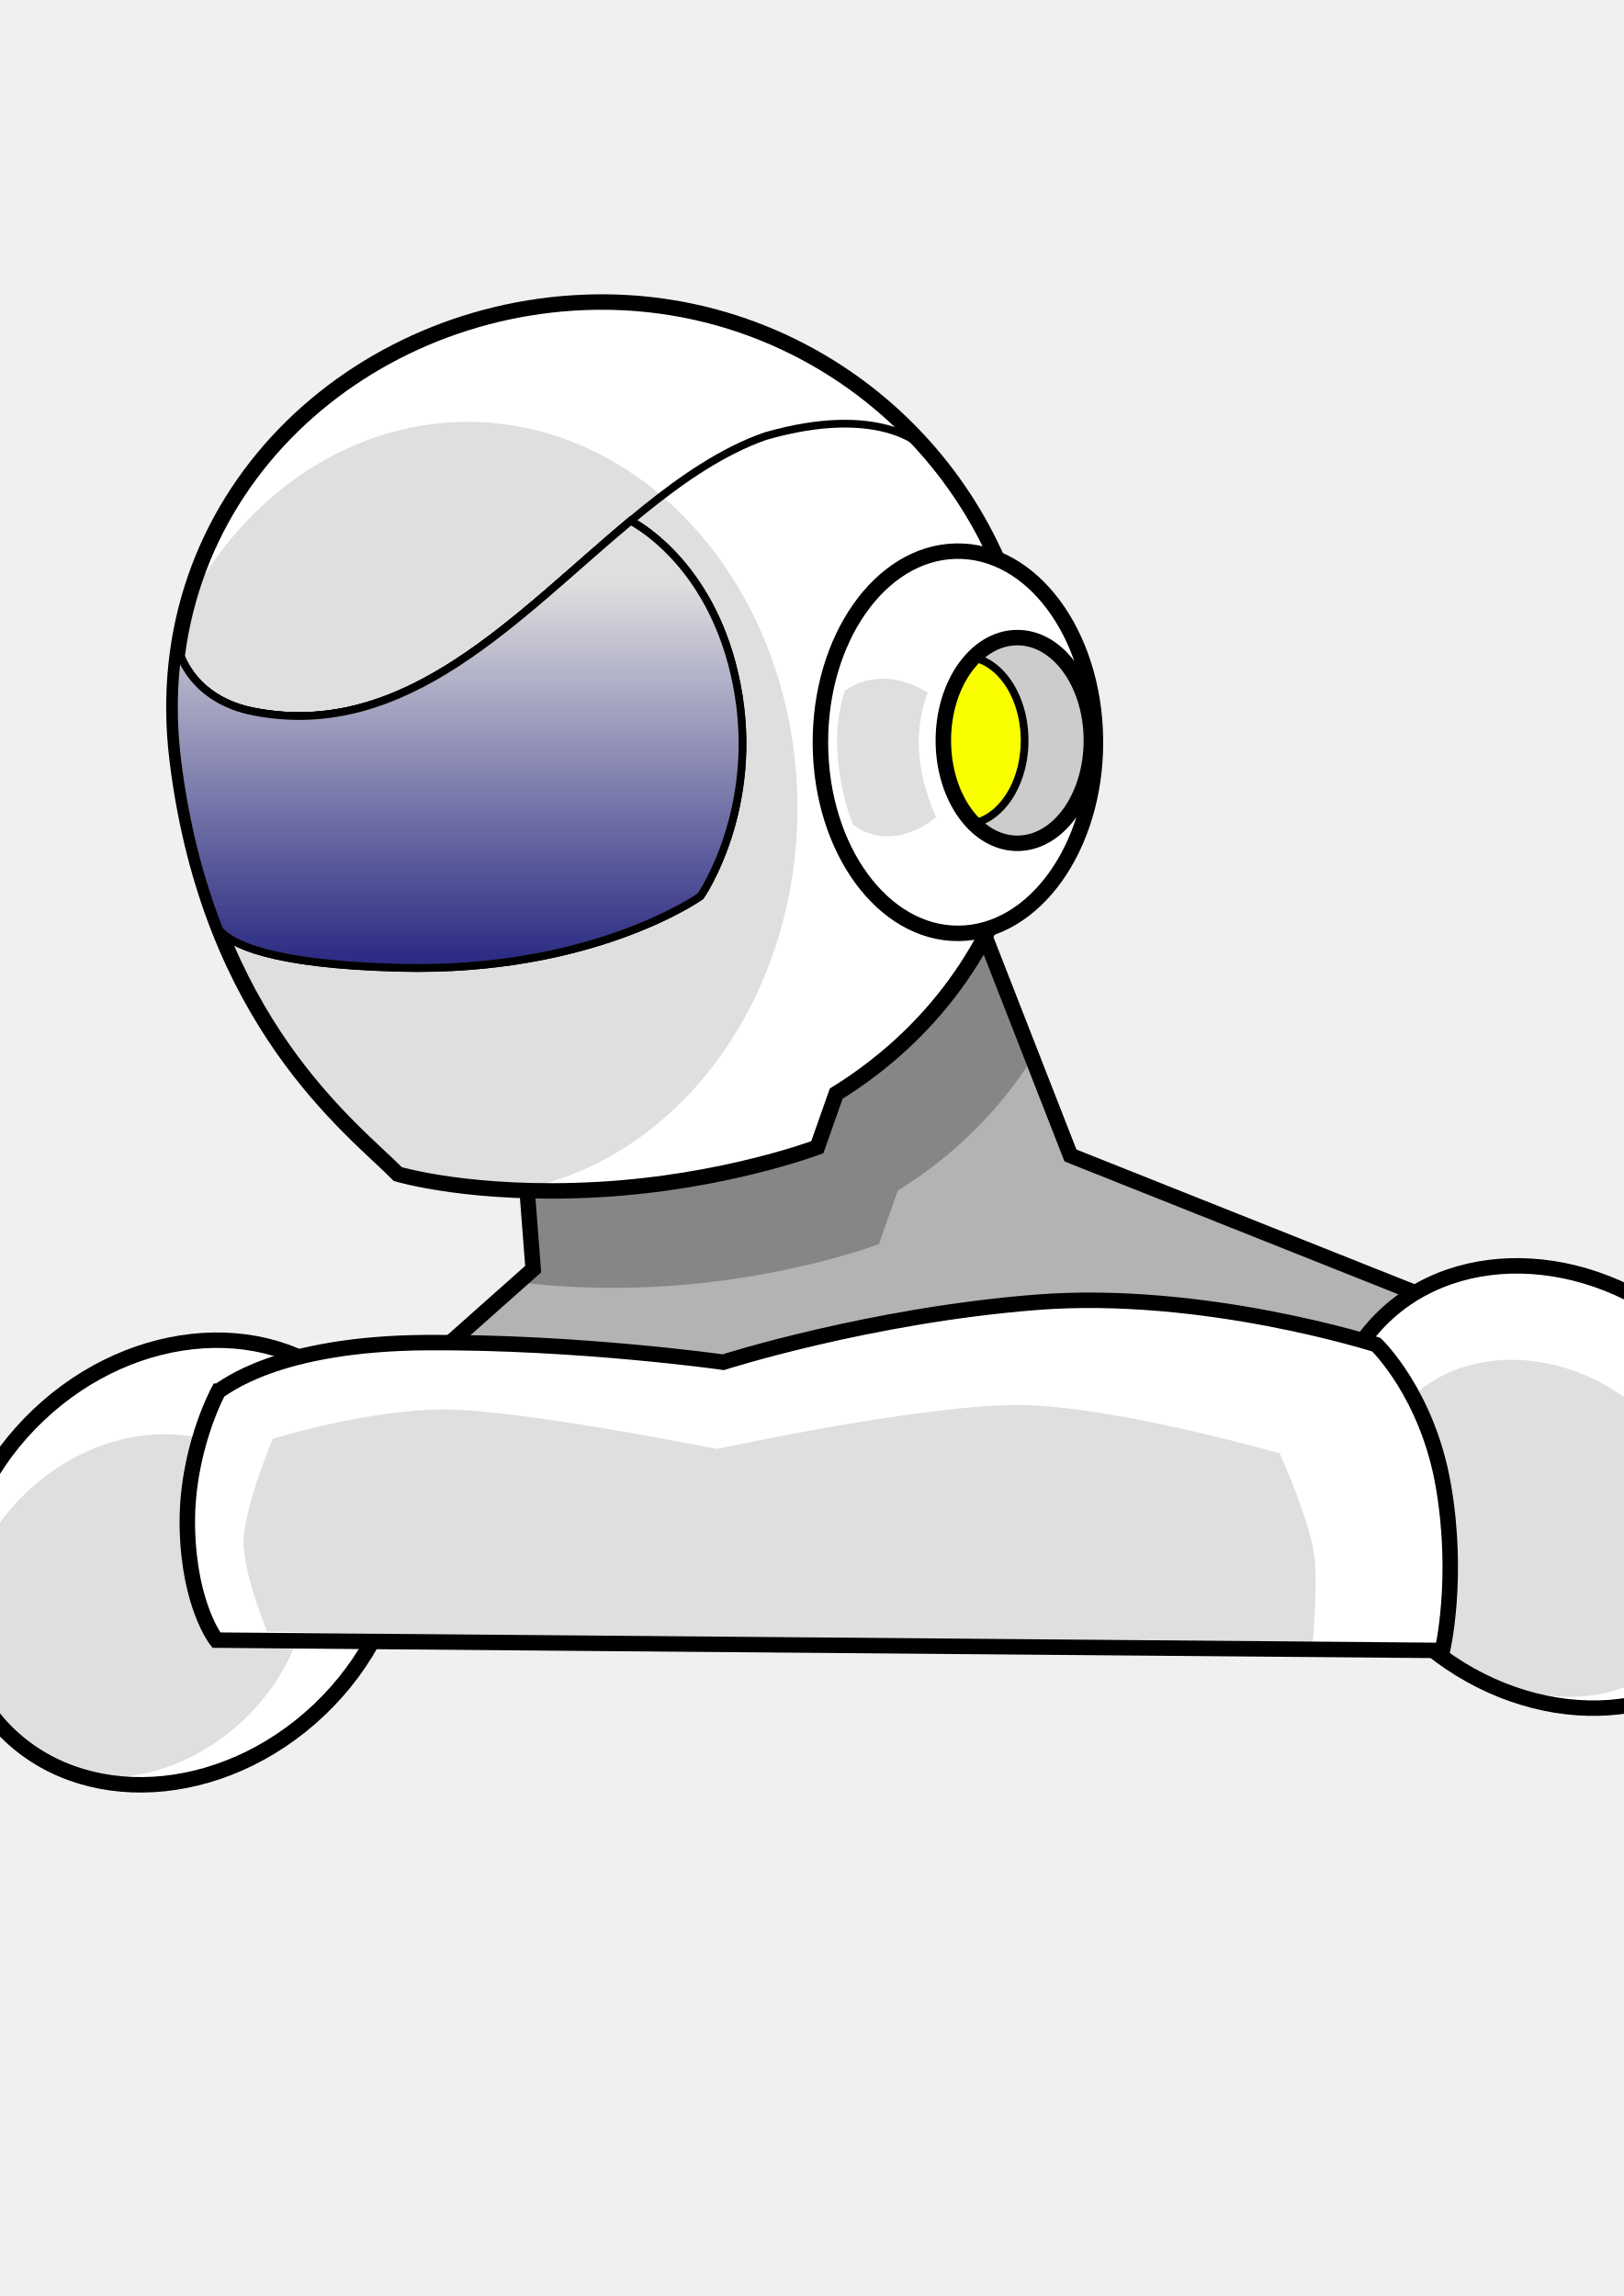
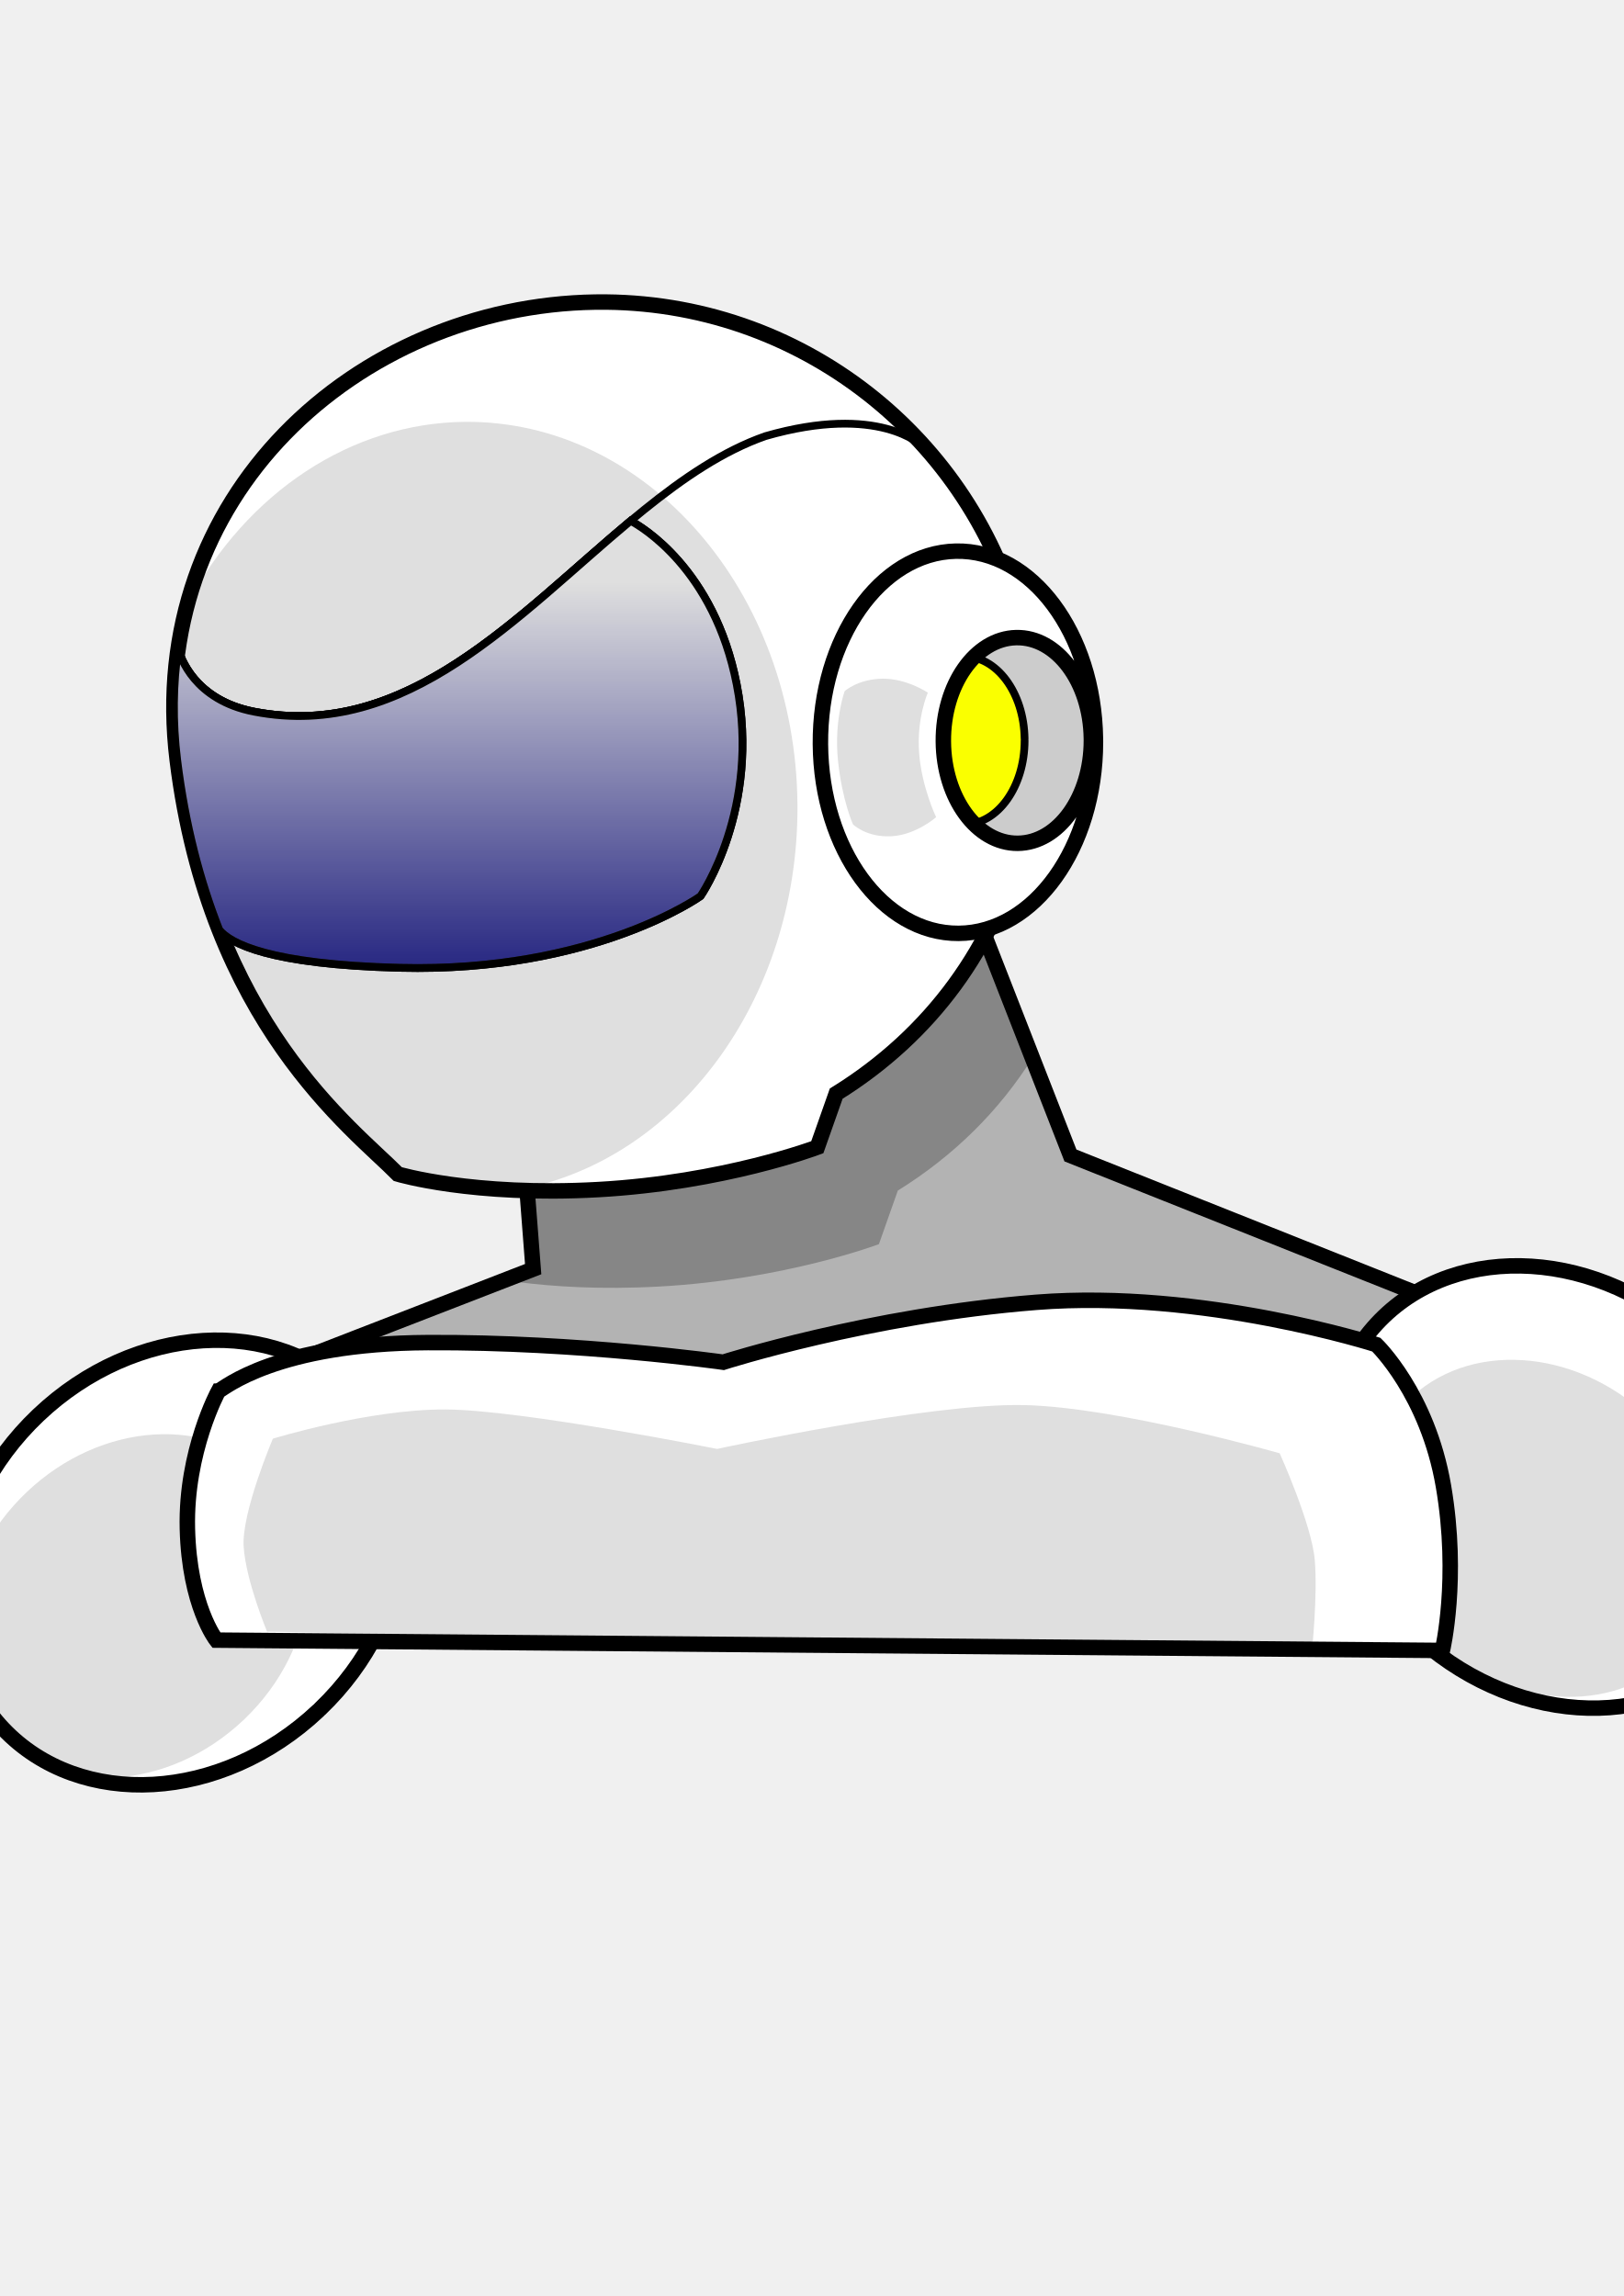
<svg xmlns="http://www.w3.org/2000/svg" xmlns:xlink="http://www.w3.org/1999/xlink" width="210mm" height="297mm" viewBox="0 0 210 297" version="1.1" id="svg8">
  <defs id="defs2">
    <linearGradient id="linearGradient851">
      <stop style="stop-color:#ffffff;stop-opacity:1;" offset="0" id="stop847" />
      <stop style="stop-color:#ffffff;stop-opacity:0;" offset="1" id="stop849" />
    </linearGradient>
    <linearGradient xlink:href="#linearGradient851" id="linearGradient853" x1="260.232" y1="298.627" x2="260.232" y2="527.912" gradientUnits="userSpaceOnUse" gradientTransform="matrix(0.2645833,0,0,0.2645833,-27.26149,-3.741773)" />
  </defs>
  <g id="layer1">
    <path style="opacity:1;fill:#ffffff;fill-opacity:1;stroke:#000000;stroke-width:2;stroke-linecap:round;stroke-linejoin:miter;stroke-miterlimit:4;stroke-dasharray:none;stroke-dashoffset:0;stroke-opacity:1" id="path848" d="m 189.276,121.795 a 26.326,31.271 0 0 1 -26.26,31.27 26.326,31.271 0 0 1 -26.392,-31.113 26.326,31.271 0 0 1 26.127,-31.427 26.326,31.271 0 0 1 26.523,30.955" transform="rotate(46.69898)" />
    <path transform="rotate(46.69898)" d="m 183.522,129.752 a 20.344,24.164 0 0 1 -20.292,24.164 20.344,24.164 0 0 1 -20.394,-24.043 20.344,24.164 0 0 1 20.19,-24.285 20.344,24.164 0 0 1 20.496,23.921" id="path852" style="opacity:1;fill:#000000;fill-opacity:0.125;stroke:none;stroke-width:1.546;stroke-linecap:round;stroke-linejoin:miter;stroke-miterlimit:4;stroke-dasharray:none;stroke-dashoffset:0;stroke-opacity:1" />
-     <path style="fill:#b3b3b3;fill-opacity:1;stroke:#000000;stroke-width:2;stroke-linecap:butt;stroke-linejoin:miter;stroke-miterlimit:4;stroke-dasharray:none;stroke-opacity:1" d="m 127.142,120.523 11.304,28.944 59.067,23.52 -145.395,6.147 16.838,-14.967 -0.802,-10.424 z" id="path828" />
+     <path style="fill:#b3b3b3;fill-opacity:1;stroke:#000000;stroke-width:2;stroke-linecap:butt;stroke-linejoin:miter;stroke-miterlimit:4;stroke-dasharray:none;stroke-opacity:1" d="m 127.142,120.523 11.304,28.944 59.067,23.52 -169.268,6.965 40.711,-15.785 -0.802,-10.424 z" id="path828" />
    <path style="opacity:1;fill:#000000;fill-opacity:0.251;stroke:none;stroke-width:2;stroke-linecap:round;stroke-linejoin:miter;stroke-miterlimit:4;stroke-dasharray:none;stroke-dashoffset:0;stroke-opacity:1" d="m 127.142,120.523 -58.988,33.221 0.802,10.423 -1.895,1.685 c 4.415,0.566 10.602,0.992 18.282,0.564 16.255,-0.906 28.331,-5.479 28.331,-5.479 l 2.446,-6.931 c 7.286,-4.519 13.14,-10.36 17.403,-17.148 z" id="path830" />
    <path style="opacity:1;fill:#ffffff;fill-opacity:1;stroke:#000000;stroke-width:2;stroke-linecap:round;stroke-linejoin:miter;stroke-miterlimit:4;stroke-dasharray:none;stroke-dashoffset:0;stroke-opacity:1" d="m 78.403,39.072 c -0.478,-0.005 -0.958,-0.004 -1.439,0.004 -30.781,0.469 -58.237,25.228 -54.047,59.242 4.191,34.014 22.725,47.663 28.532,53.555 0,0 9.67,2.911 25.925,2.005 16.255,-0.906 28.331,-5.479 28.331,-5.479 l 2.446,-6.931 c 12.312,-7.636 20.538,-19.049 23.897,-32.424 H 120.233 V 82.496 H 132.348 C 126.692,57.733 104.646,39.335 78.403,39.072 Z" id="path815" />
    <path style="fill:none;stroke:#000000;stroke-width:1;stroke-linecap:butt;stroke-linejoin:miter;stroke-miterlimit:4;stroke-dasharray:none;stroke-opacity:1" d="m 22.985,83.719 c 0,0 1.347,6.69 9.875,8.339 27.32,5.284 44.261,-27.975 66.134,-35.641 14.746,-4.252 20.208,1.243 20.208,1.243" id="path817" />
    <path style="opacity:1;fill:#cccccc;fill-opacity:1;stroke:none;stroke-width:2;stroke-linecap:round;stroke-linejoin:miter;stroke-miterlimit:4;stroke-dasharray:none;stroke-dashoffset:0;stroke-opacity:1" id="path832" d="M 142.455,95.479 A 11.159,18.442 0 0 1 131.324,113.92 11.159,18.442 0 0 1 120.138,95.571 11.159,18.442 0 0 1 131.212,77.038 11.159,18.442 0 0 1 142.454,95.293" />
    <path style="opacity:1;fill:#faff00;fill-opacity:1;stroke:#000000;stroke-width:1;stroke-linecap:round;stroke-linejoin:miter;stroke-miterlimit:4;stroke-dasharray:none;stroke-dashoffset:0;stroke-opacity:1" id="path857" d="m 132.517,95.782 a 7.818,10.866 0 0 1 -7.778,10.866 7.818,10.866 0 0 1 -7.857,-10.755 7.818,10.866 0 0 1 7.698,-10.975 7.818,10.866 0 0 1 7.935,10.644" />
    <path style="opacity:1;fill:#ffffff;fill-opacity:1;stroke:#000000;stroke-width:2;stroke-linecap:round;stroke-linejoin:miter;stroke-miterlimit:4;stroke-dasharray:none;stroke-dashoffset:0;stroke-opacity:1" d="m 123.623,71.294 a 17.788,24.722 0 0 0 -17.516,24.97 17.788,24.722 0 0 0 17.877,24.471 17.788,24.722 0 0 0 17.697,-24.722 l -0.004,-0.502 A 17.788,24.722 0 0 0 123.623,71.294 Z m 7.809,11.185 a 9.572,13.304 0 0 1 9.716,13.033 l 0.002,0.27 a 9.572,13.304 0 0 1 -9.524,13.304 9.572,13.304 0 0 1 -9.62,-13.169 9.572,13.304 0 0 1 9.426,-13.438 z" id="path823" />
    <path style="fill:#00007e;fill-opacity:1;stroke:#000000;stroke-width:1;stroke-linecap:butt;stroke-linejoin:miter;stroke-miterlimit:4;stroke-dasharray:none;stroke-opacity:1" d="M 81.561,67.374 C 66.896,79.603 52.582,95.873 32.86,92.058 25.127,90.562 23.314,84.974 23.04,83.936 c -0.666,4.562 -0.74,9.37 -0.123,14.382 1.052,8.535 3.007,15.788 5.437,21.958 1.418,1.73 6.352,4.488 23.355,4.916 25.063,0.632 38.895,-9.267 38.895,-9.267 0,0 7.834,-11.281 4.677,-27.395 C 92.353,73.584 82.917,68.093 81.561,67.374 Z" id="path826" />
    <path id="path845" d="M 81.561,67.374 C 66.896,79.603 52.582,95.873 32.86,92.058 25.127,90.562 23.314,84.974 23.04,83.936 c -0.666,4.562 -0.74,9.37 -0.123,14.382 1.052,8.535 3.007,15.788 5.437,21.958 1.418,1.73 6.352,4.488 23.355,4.916 25.063,0.632 38.895,-9.267 38.895,-9.267 0,0 7.834,-11.281 4.677,-27.395 C 92.353,73.584 82.917,68.093 81.561,67.374 Z" style="fill:url(#linearGradient853);fill-opacity:1;stroke:#000000;stroke-width:1;stroke-linecap:butt;stroke-linejoin:miter;stroke-miterlimit:4;stroke-dasharray:none;stroke-opacity:1" />
    <path transform="rotate(-48.42012)" d="m 15.919,278.104 a 26.326,31.271 0 0 1 -26.26,31.27 26.326,31.271 0 0 1 -26.392,-31.113 26.326,31.271 0 0 1 26.127,-31.427 26.326,31.271 0 0 1 26.523,30.955" id="path850" style="opacity:1;fill:#ffffff;fill-opacity:1;stroke:#000000;stroke-width:2;stroke-linecap:round;stroke-linejoin:miter;stroke-miterlimit:4;stroke-dasharray:none;stroke-dashoffset:0;stroke-opacity:1" />
    <path style="opacity:1;fill:#000000;fill-opacity:0.125;stroke:none;stroke-width:1.524;stroke-linecap:round;stroke-linejoin:miter;stroke-miterlimit:4;stroke-dasharray:none;stroke-dashoffset:0;stroke-opacity:1" id="path854" d="M 4.413,280.252 A 20.06,23.828 0 0 1 -15.597,304.08 a 20.06,23.828 0 0 1 -20.11,-23.708 20.06,23.828 0 0 1 19.909,-23.947 20.06,23.828 0 0 1 20.21,23.588" transform="rotate(-48.42012)" />
    <path style="fill:#ffffff;stroke:#000000;stroke-width:2;stroke-linecap:butt;stroke-linejoin:miter;stroke-miterlimit:4;stroke-dasharray:none;stroke-opacity:1" d="m 28.245,179.952 c 0.802,-0.401 7.487,-6.175 27.08,-6.281 19.593,-0.106 38.22,2.539 38.22,2.539 0,0 18.878,-6.048 40.491,-7.751 21.613,-1.703 43.966,5.479 43.966,5.479 0,0 6.633,6.332 8.686,18.308 2.053,11.975 -0.134,21.248 -0.134,21.248 L 27.977,212.158 c 0,0 -3.499,-4.44 -3.742,-14.433 -0.242,-9.992 4.009,-17.773 4.009,-17.773 z" id="path824" />
    <path style="opacity:1;fill:#000000;fill-opacity:0.125;stroke:none;stroke-width:1.96;stroke-linecap:round;stroke-linejoin:miter;stroke-miterlimit:4;stroke-dasharray:none;stroke-dashoffset:0;stroke-opacity:1" d="M 60.107,54.568 A 42.711,49.987 0 0 0 24.249,78.098 c -1.682,6.23 -2.219,13.017 -1.331,20.22 4.191,34.014 22.725,47.663 28.532,53.555 0,0 5.527,1.662 15.241,2.083 a 42.711,49.987 0 0 0 36.449,-49.402 l -0.002,-0.502 A 42.711,49.987 0 0 0 60.107,54.568 Z" id="path837" />
    <path style="fill:#000000;fill-opacity:0.125;stroke:none;stroke-width:0.265px;stroke-linecap:butt;stroke-linejoin:miter;stroke-opacity:1" d="m 120.004,89.599 c 0,0 -1.464,3.286 -1.136,7.751 0.329,4.465 2.205,8.352 2.205,8.352 0,0 -2.584,2.312 -5.813,2.472 -3.229,0.16 -4.944,-1.537 -4.944,-1.537 0,0 -1.413,-3.141 -1.938,-8.285 -0.525,-5.145 0.869,-8.954 0.869,-8.954 0,0 1.724,-1.563 4.878,-1.604 3.153,-0.04 5.88,1.804 5.88,1.804 z" id="path844" />
    <path style="fill:#000000;fill-opacity:0.125;stroke:none;stroke-width:0.265px;stroke-linecap:butt;stroke-linejoin:miter;stroke-opacity:1" d="m 34.538,211.048 c 0,0 -2.725,-6.535 -3.024,-10.961 -0.299,-4.426 3.78,-13.985 3.78,-13.985 0,0 12.407,-3.824 22.301,-3.78 9.893,0.044 35.152,5.103 35.152,5.103 0,0 27.399,-5.943 39.687,-5.67 12.288,0.273 33.073,6.237 33.073,6.237 0,0 4.144,9.164 4.536,13.796 0.392,4.632 -0.378,11.906 -0.378,11.906 z" id="path846" />
  </g>
</svg>
